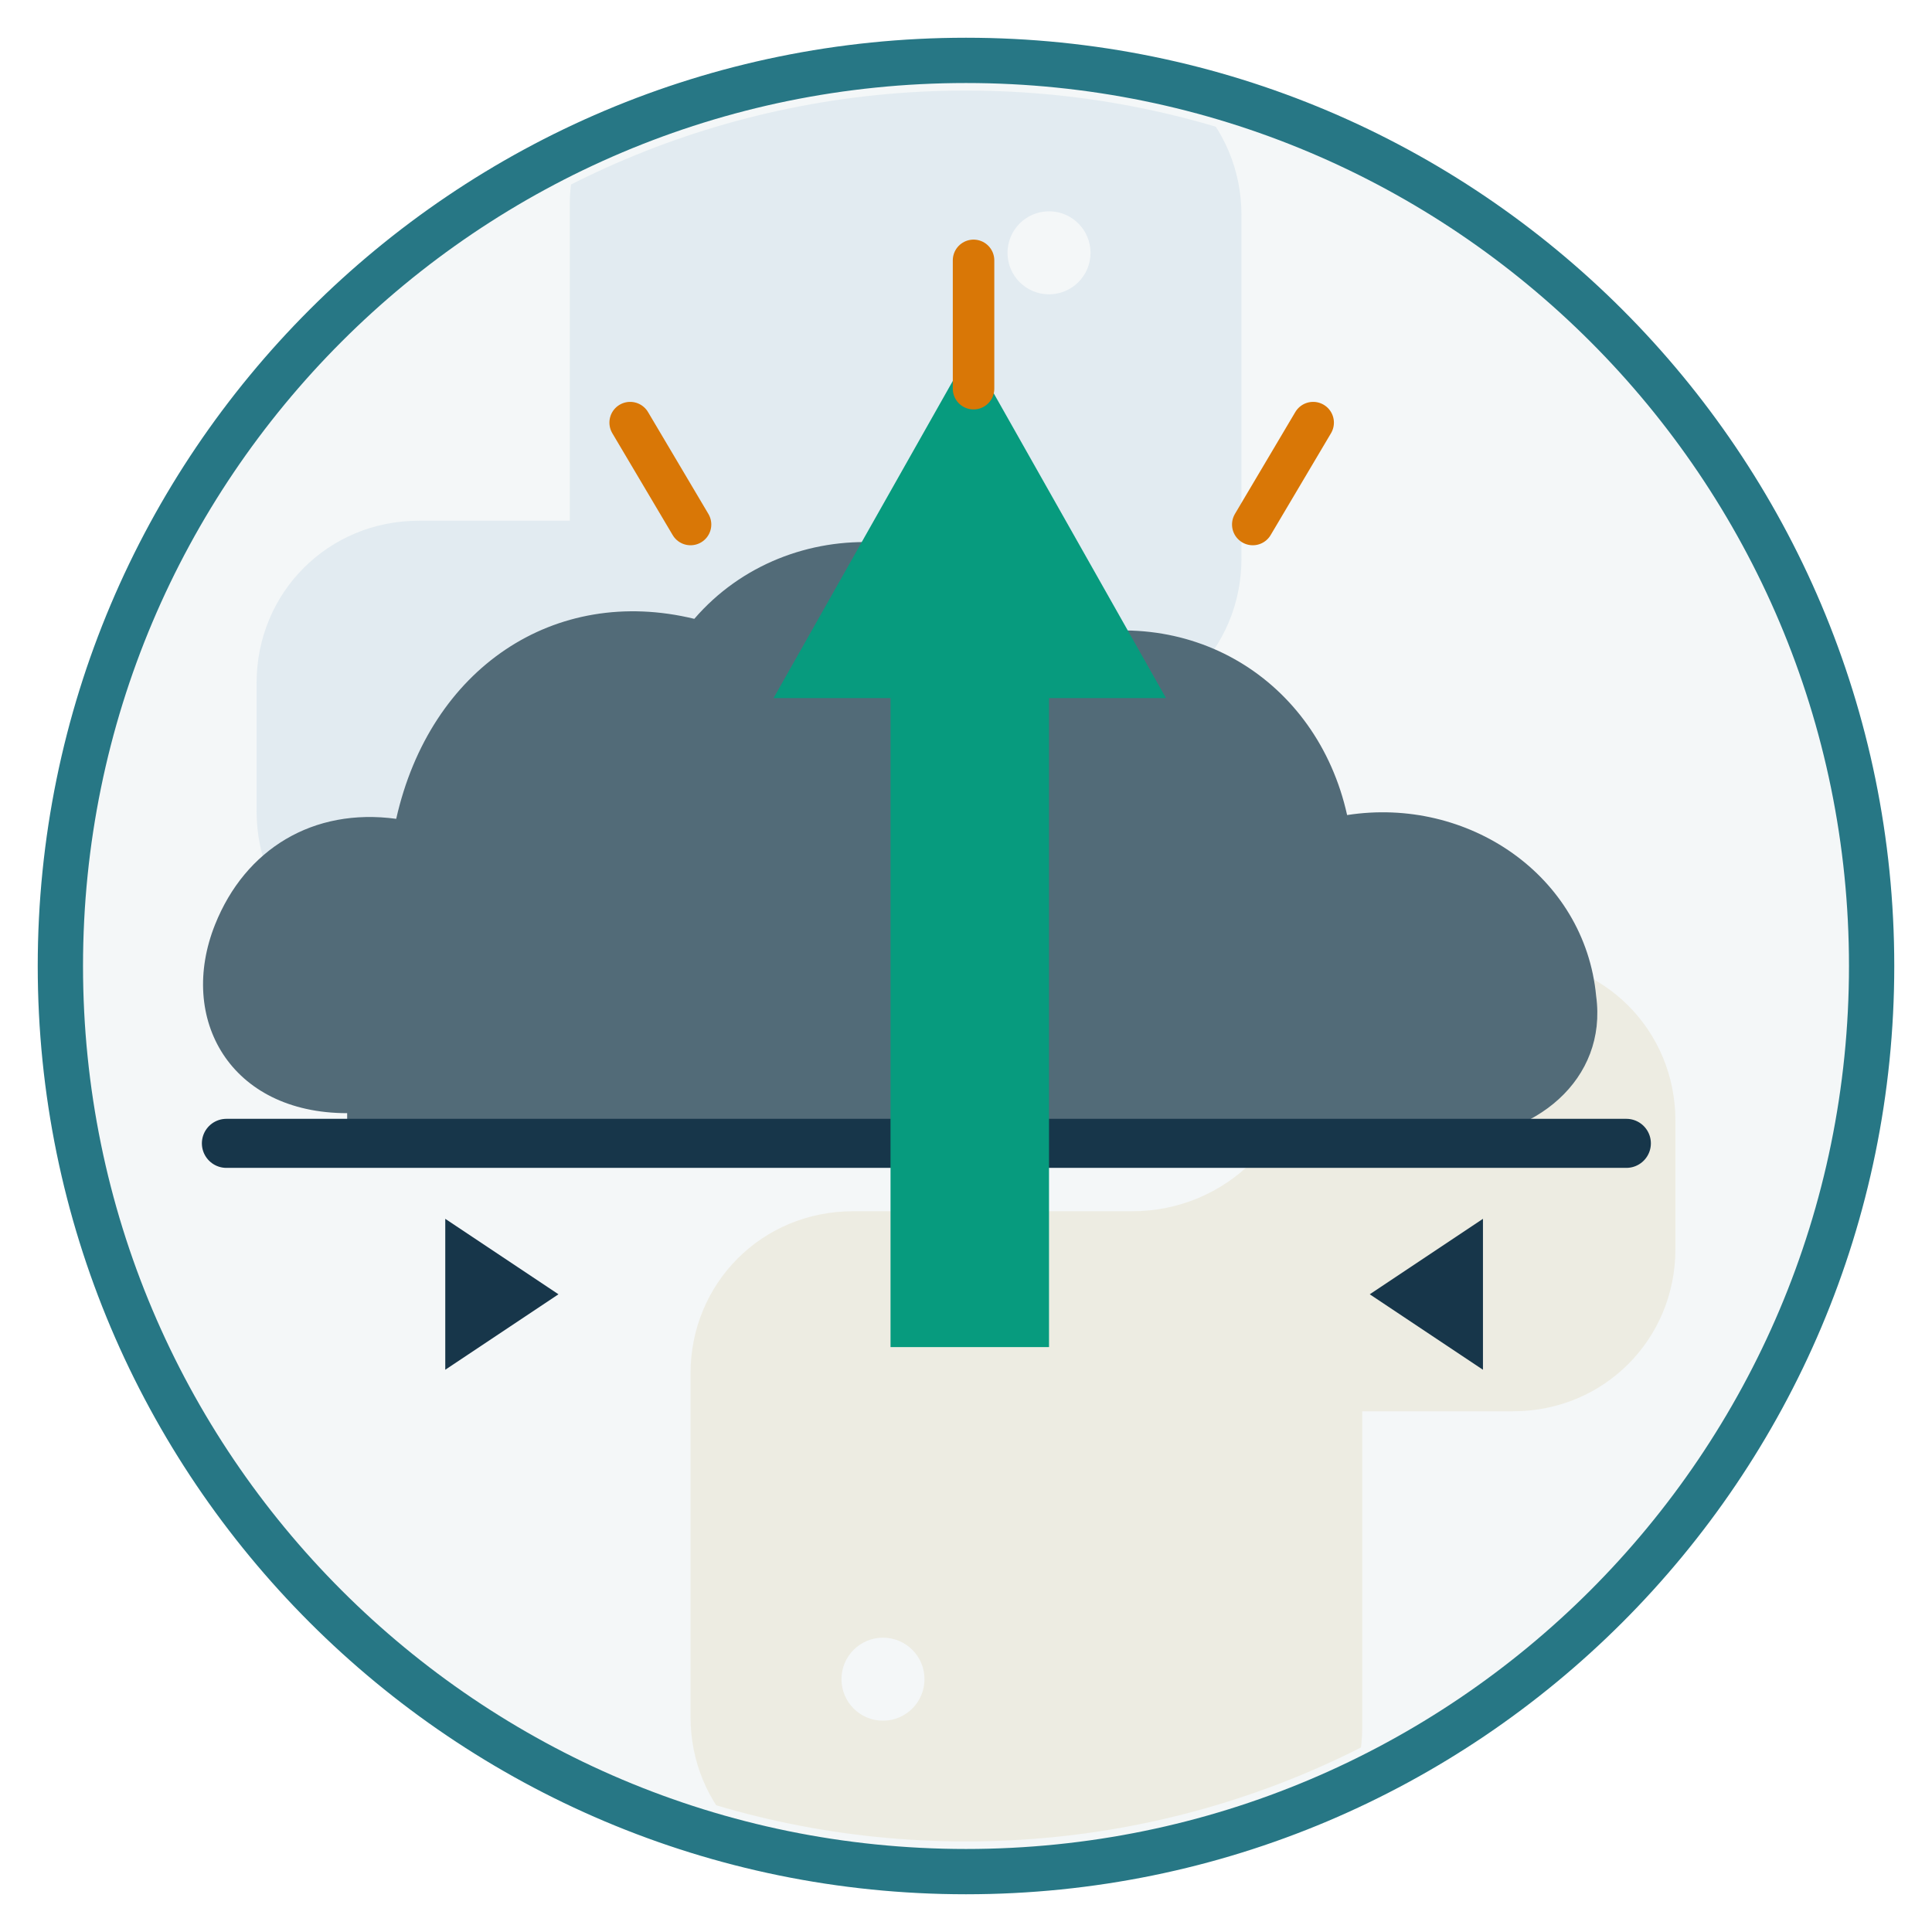
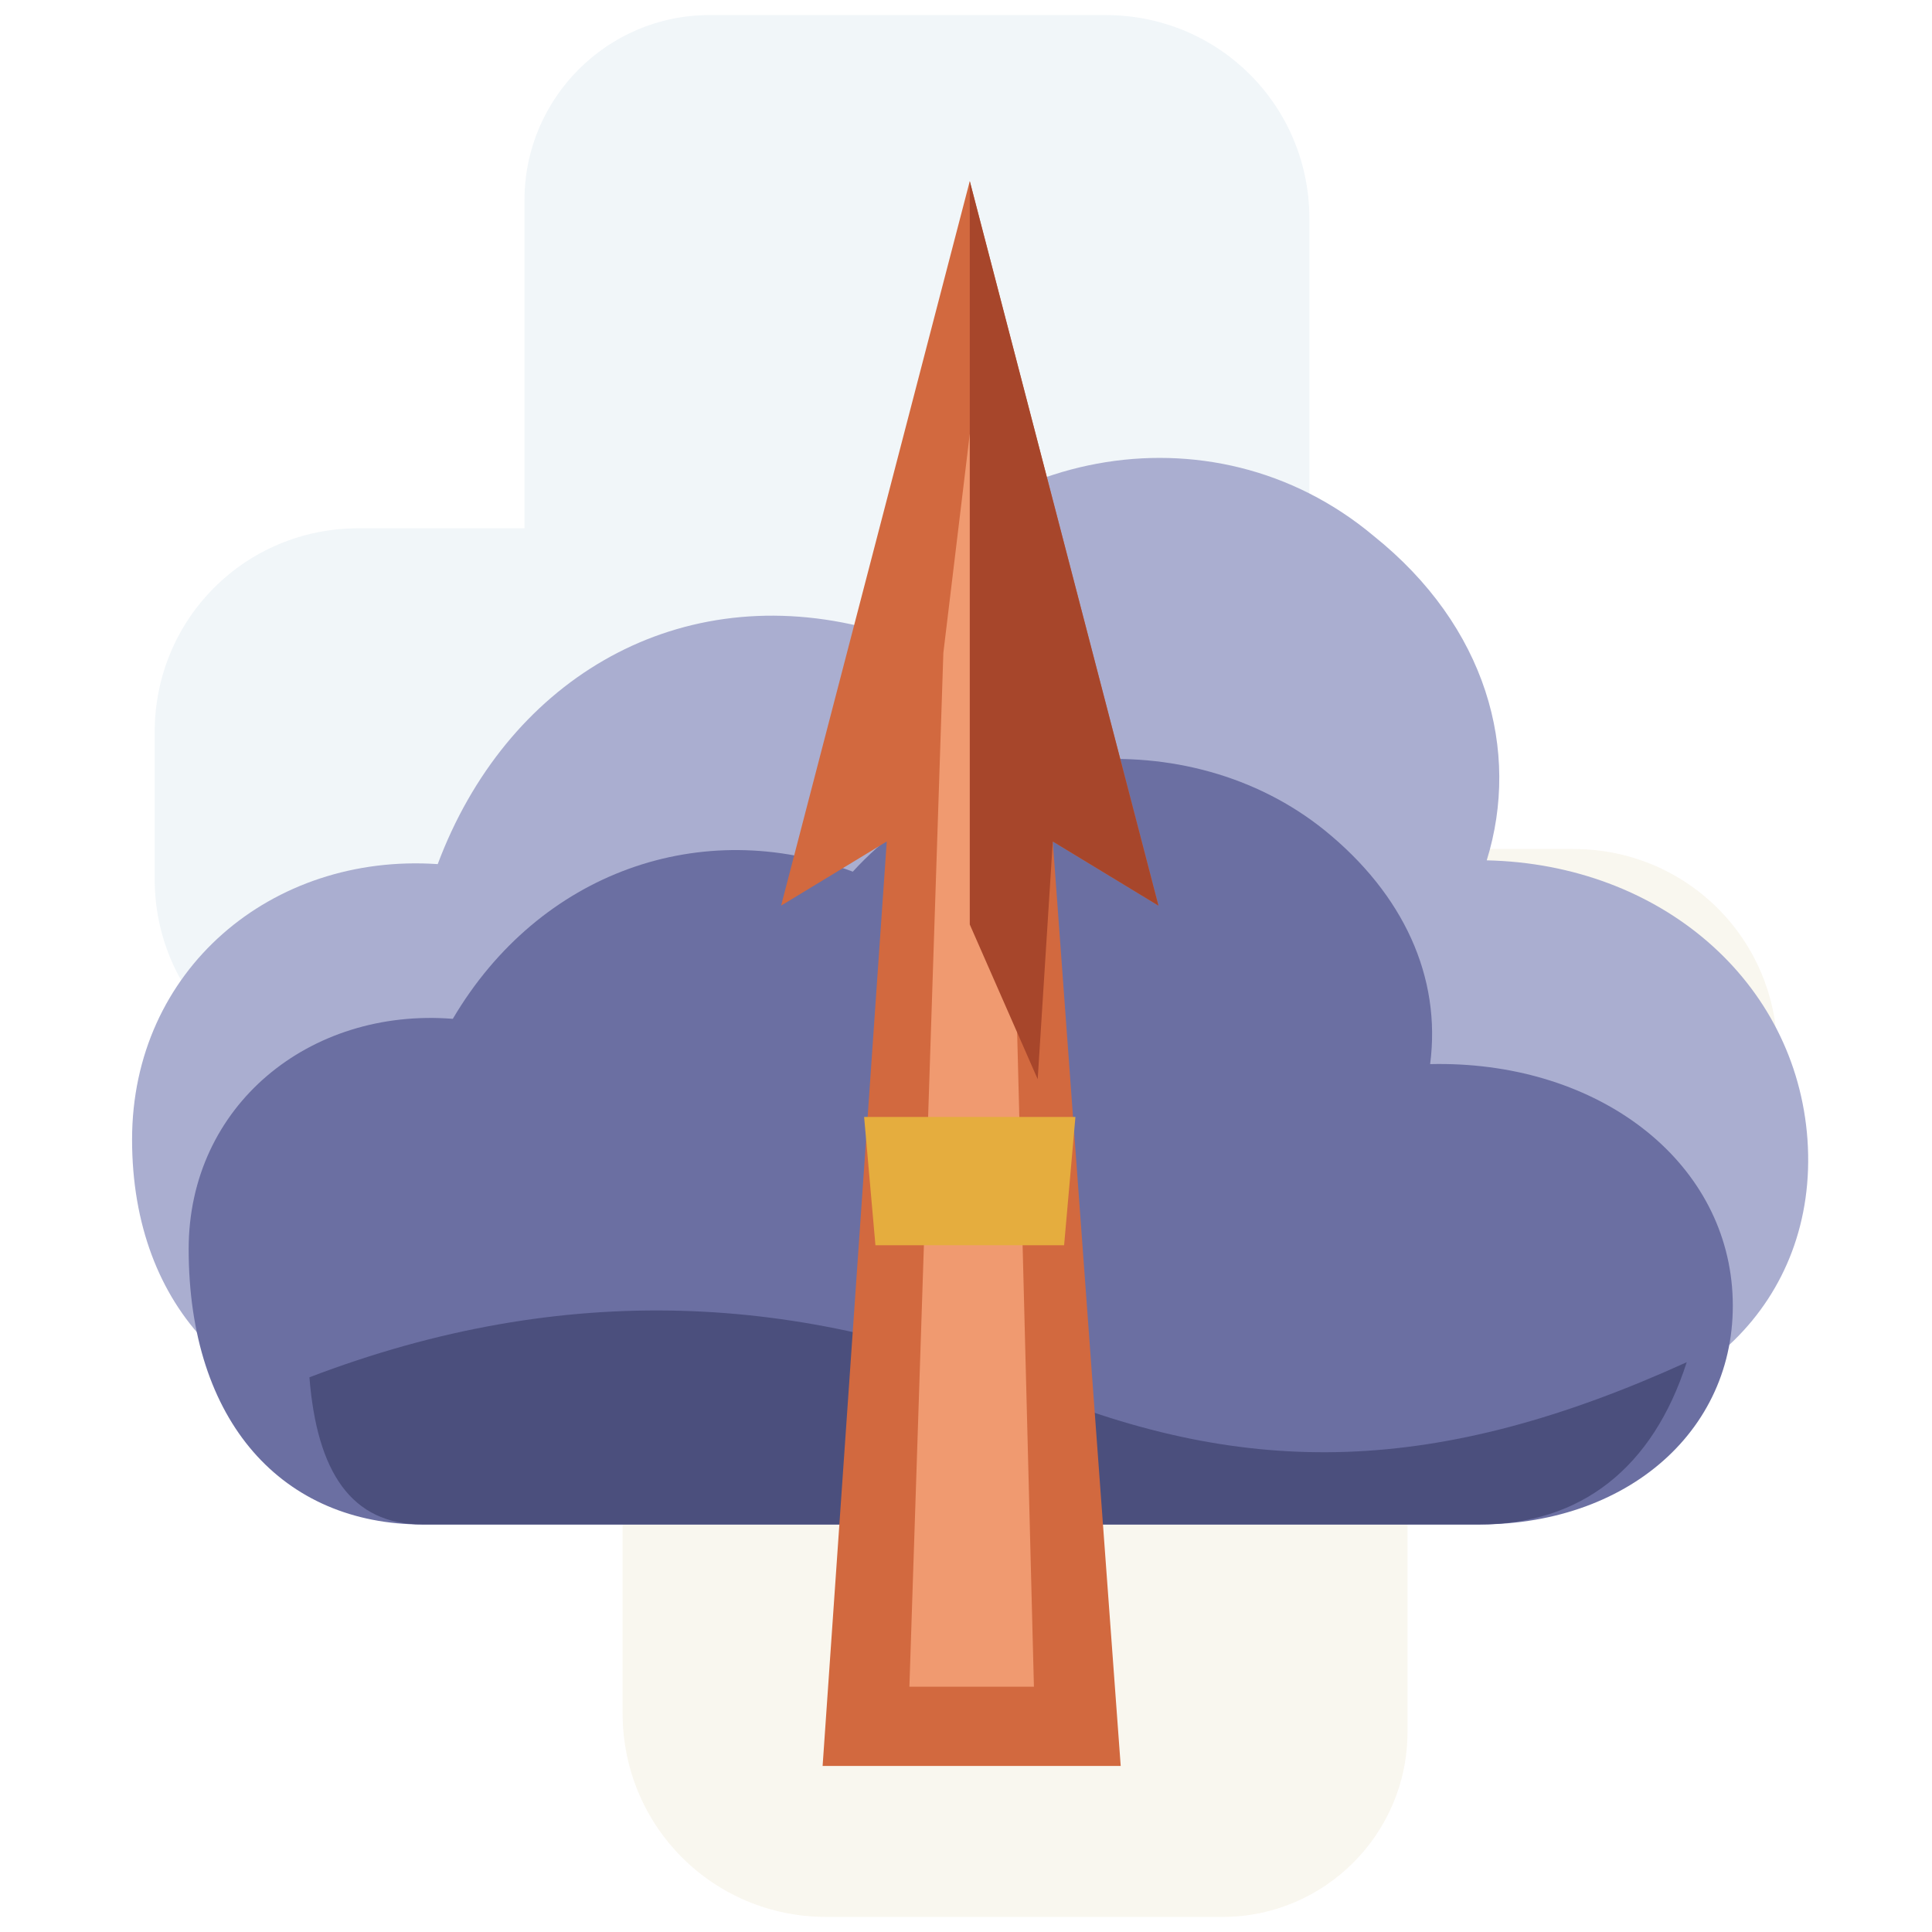
<svg xmlns="http://www.w3.org/2000/svg" viewBox="0 0 512 512" role="img" aria-labelledby="title description">
-   <defs>
-     <clipPath id="badge-clip">
-       <circle cx="256" cy="256" r="232" />
-     </clipPath>
-   </defs>
  <style>
-     :root {
-       color-scheme: light dark;
-     }
+     :root { color-scheme: light dark; }

-     .badge {
-       fill: #f4f7f8;
-       stroke: #277785;
-     }
- 
-     .badge-fill {
-       fill: #f4f7f8;
-     }
- 
-     .badge-stroke {
-       stroke: #f4f7f8;
-     }
- 
-     .language-mark {
-       fill: #17364a;
-       opacity: 0.06;
-     }
- 
-     .python-upper {
-       fill: #2874a6;
-       opacity: 0.09;
-     }
- 
-     .python-lower {
-       fill: #a77b00;
-       opacity: 0.09;
-     }
- 
-     .python-eye {
-       fill: #f4f7f8;
-     }
- 
-     .accent-fill {
-       fill: #079b7e;
-     }
- 
-     .accent-stroke {
-       stroke: #079b7e;
-     }
- 
-     .solid-fill {
-       fill: #17364a;
-     }
- 
-     .solid-stroke {
-       stroke: #17364a;
-     }
- 
-     .muted-fill {
-       fill: #526b78;
-     }
- 
-     .muted-stroke {
-       stroke: #526b78;
-     }
- 
-     .warm-fill {
-       fill: #d97706;
-     }
- 
-     .warm-stroke {
-       stroke: #d97706;
-     }
+     .language-mark { fill: #17323d; opacity: 0.07; }
+     .python-upper { fill: #2874a6; opacity: 0.07; }
+     .python-lower { fill: #aa8108; opacity: 0.07; }
+     .primary { fill: #d2693f; }
+     .primary-light { fill: #f09a70; }
+     .primary-shade { fill: #a7462b; }
+     .secondary { fill: #6b6fa2; }
+     .secondary-light { fill: #aaaed0; }
+     .secondary-shade { fill: #4b4f7d; }
+     .accent { fill: #e5ad3e; }
+     .neutral { fill: #29383f; }
+     .shadow { fill: #17252b; opacity: 0.22; }

    @media (prefers-color-scheme: dark) {
-       .badge {
-         fill: #0d2638;
-         stroke: #277785;
-       }
- 
-       .badge-fill {
-         fill: #0d2638;
-       }
- 
-       .badge-stroke {
-         stroke: #0d2638;
-       }
- 
-       .language-mark {
-         fill: #edf2f3;
-         opacity: 0.07;
-       }
- 
-       .python-upper {
-         fill: #79b7df;
-         opacity: 0.1;
-       }
- 
-       .python-lower {
-         fill: #f0c84b;
-         opacity: 0.1;
-       }
- 
-       .python-eye {
-         fill: #0d2638;
-       }
- 
-       .accent-fill {
-         fill: #43d6b1;
-       }
- 
-       .accent-stroke {
-         stroke: #43d6b1;
-       }
- 
-       .solid-fill {
-         fill: #edf2f3;
-       }
- 
-       .solid-stroke {
-         stroke: #edf2f3;
-       }
- 
-       .muted-fill {
-         fill: #8fa2aa;
-       }
- 
-       .muted-stroke {
-         stroke: #8fa2aa;
-       }
- 
-       .warm-fill {
-         fill: #f6b73c;
-       }
- 
-       .warm-stroke {
-         stroke: #f6b73c;
-       }
+       .language-mark { fill: #edf6f3; opacity: 0.08; }
+       .python-upper { fill: #7ec5ed; opacity: 0.08; }
+       .python-lower { fill: #f1ca50; opacity: 0.08; }
+       .primary { fill: #f1845e; }
+       .primary-light { fill: #ffae89; }
+       .primary-shade { fill: #c35b3f; }
+       .secondary { fill: #9c9fd1; }
+       .secondary-light { fill: #c9cbed; }
+       .secondary-shade { fill: #7377aa; }
+       .accent { fill: #f3ca62; }
+       .neutral { fill: #e5efec; }
+       .shadow { fill: #02090b; opacity: 0.34; }
    }
  </style>
-   <circle class="badge" cx="256" cy="256" r="240" stroke-width="12" />
-   <g clip-path="url(#badge-clip)">
-     <g aria-hidden="true">
-       <path class="python-upper" d="M151 54 C151 32 169 14 191 14 H286 C310 14 329 33 329 57 V148 C329 172 310 191 286 191 H212 C187 191 167 211 167 236 V258 H111 C87 258 68 239 68 215 V181 C68 157 87 138 111 138 H151 Z" />
-       <path class="python-lower" d="M151 54 C151 32 169 14 191 14 H286 C310 14 329 33 329 57 V148 C329 172 310 191 286 191 H212 C187 191 167 211 167 236 V258 H111 C87 258 68 239 68 215 V181 C68 157 87 138 111 138 H151 Z" transform="rotate(180 256 256)" />
-       <circle class="python-eye" cx="278" cy="67" r="11" />
-       <circle class="python-eye" cx="234" cy="445" r="11" />
-     </g>
-     <path class="muted-fill" d="M92 295 C61 295 47 270 57 245 C65 225 83 214 105 217 C114 177 147 155 184 164 C209 135 257 137 278 170 C315 159 349 180 357 216 C389 211 420 232 423 264 C426 286 407 302 383 302 H92 Z" />
-     <path class="solid-stroke" d="M60 303 H431" fill="none" stroke-width="13" stroke-linecap="round" />
-     <path class="accent-fill" d="M257 93 L309 185 H278 V357 H236 V185 H205 Z" />
-     <path class="warm-stroke" d="M167 112 L183 139 M348 112 L332 139 M258 69 V103" fill="none" stroke-width="11" stroke-linecap="round" />
-     <path class="solid-fill" d="M118 323 L148 343 L118 363 Z M393 323 L363 343 L393 363 Z" />
+   <g aria-hidden="true">
+     <path class="python-upper" d="M139 53 C139 26 161 4 188 4 H293 C323 4 347 28 347 58 V157 C347 187 323 211 293 211 H212 C183 211 159 235 159 264 V287 H95 C65 287 41 263 41 233 V194 C41 164 65 140 95 140 H139 Z" />
+     <path class="python-lower" d="M139 53 C139 26 161 4 188 4 H293 C323 4 347 28 347 58 V157 C347 187 323 211 293 211 H212 C183 211 159 235 159 264 V287 H95 C65 287 41 263 41 233 V194 C41 164 65 140 95 140 H139 Z" transform="rotate(180 256 256)" />
+   </g>
+   <g aria-hidden="true">
+     <path class="secondary-light" d="M35 302 C35 257 72 226 116 229 C134 181 178 154 228 166 C257 119 321 106 364 142 C394 166 403 199 394 228 C440 229 476 260 479 302 C482 345 449 376 405 376 H106 C64 376 35 347 35 302 Z" />
+     <path class="secondary" d="M50 331 C50 293 82 267 120 270 C143 231 186 216 226 231 C258 196 315 191 351 220 C372 237 382 259 379 282 C422 281 456 306 459 341 C462 377 433 404 392 404 H112 C75 404 50 377 50 331 Z" />
+     <path class="secondary-shade" d="M82 365 C150 339 213 343 273 368 C331 392 381 391 447 361 C438 389 419 404 392 404 H112 C93 404 84 390 82 365 Z" />
+     <path class="primary" d="M218 468 L235 223 L207 240 L257 48 L307 240 L279 223 L297 468 Z" />
+     <path class="primary-light" d="M241 447 L250 173 L257 115 L267 174 L274 447 Z" />
+     <path class="primary-shade" d="M257 48 L307 240 L279 223 L275 286 L257 245 Z" />
+     <path class="accent" d="M229 296 L285 296 L282 330 L232 330 Z" />
  </g>
</svg>
